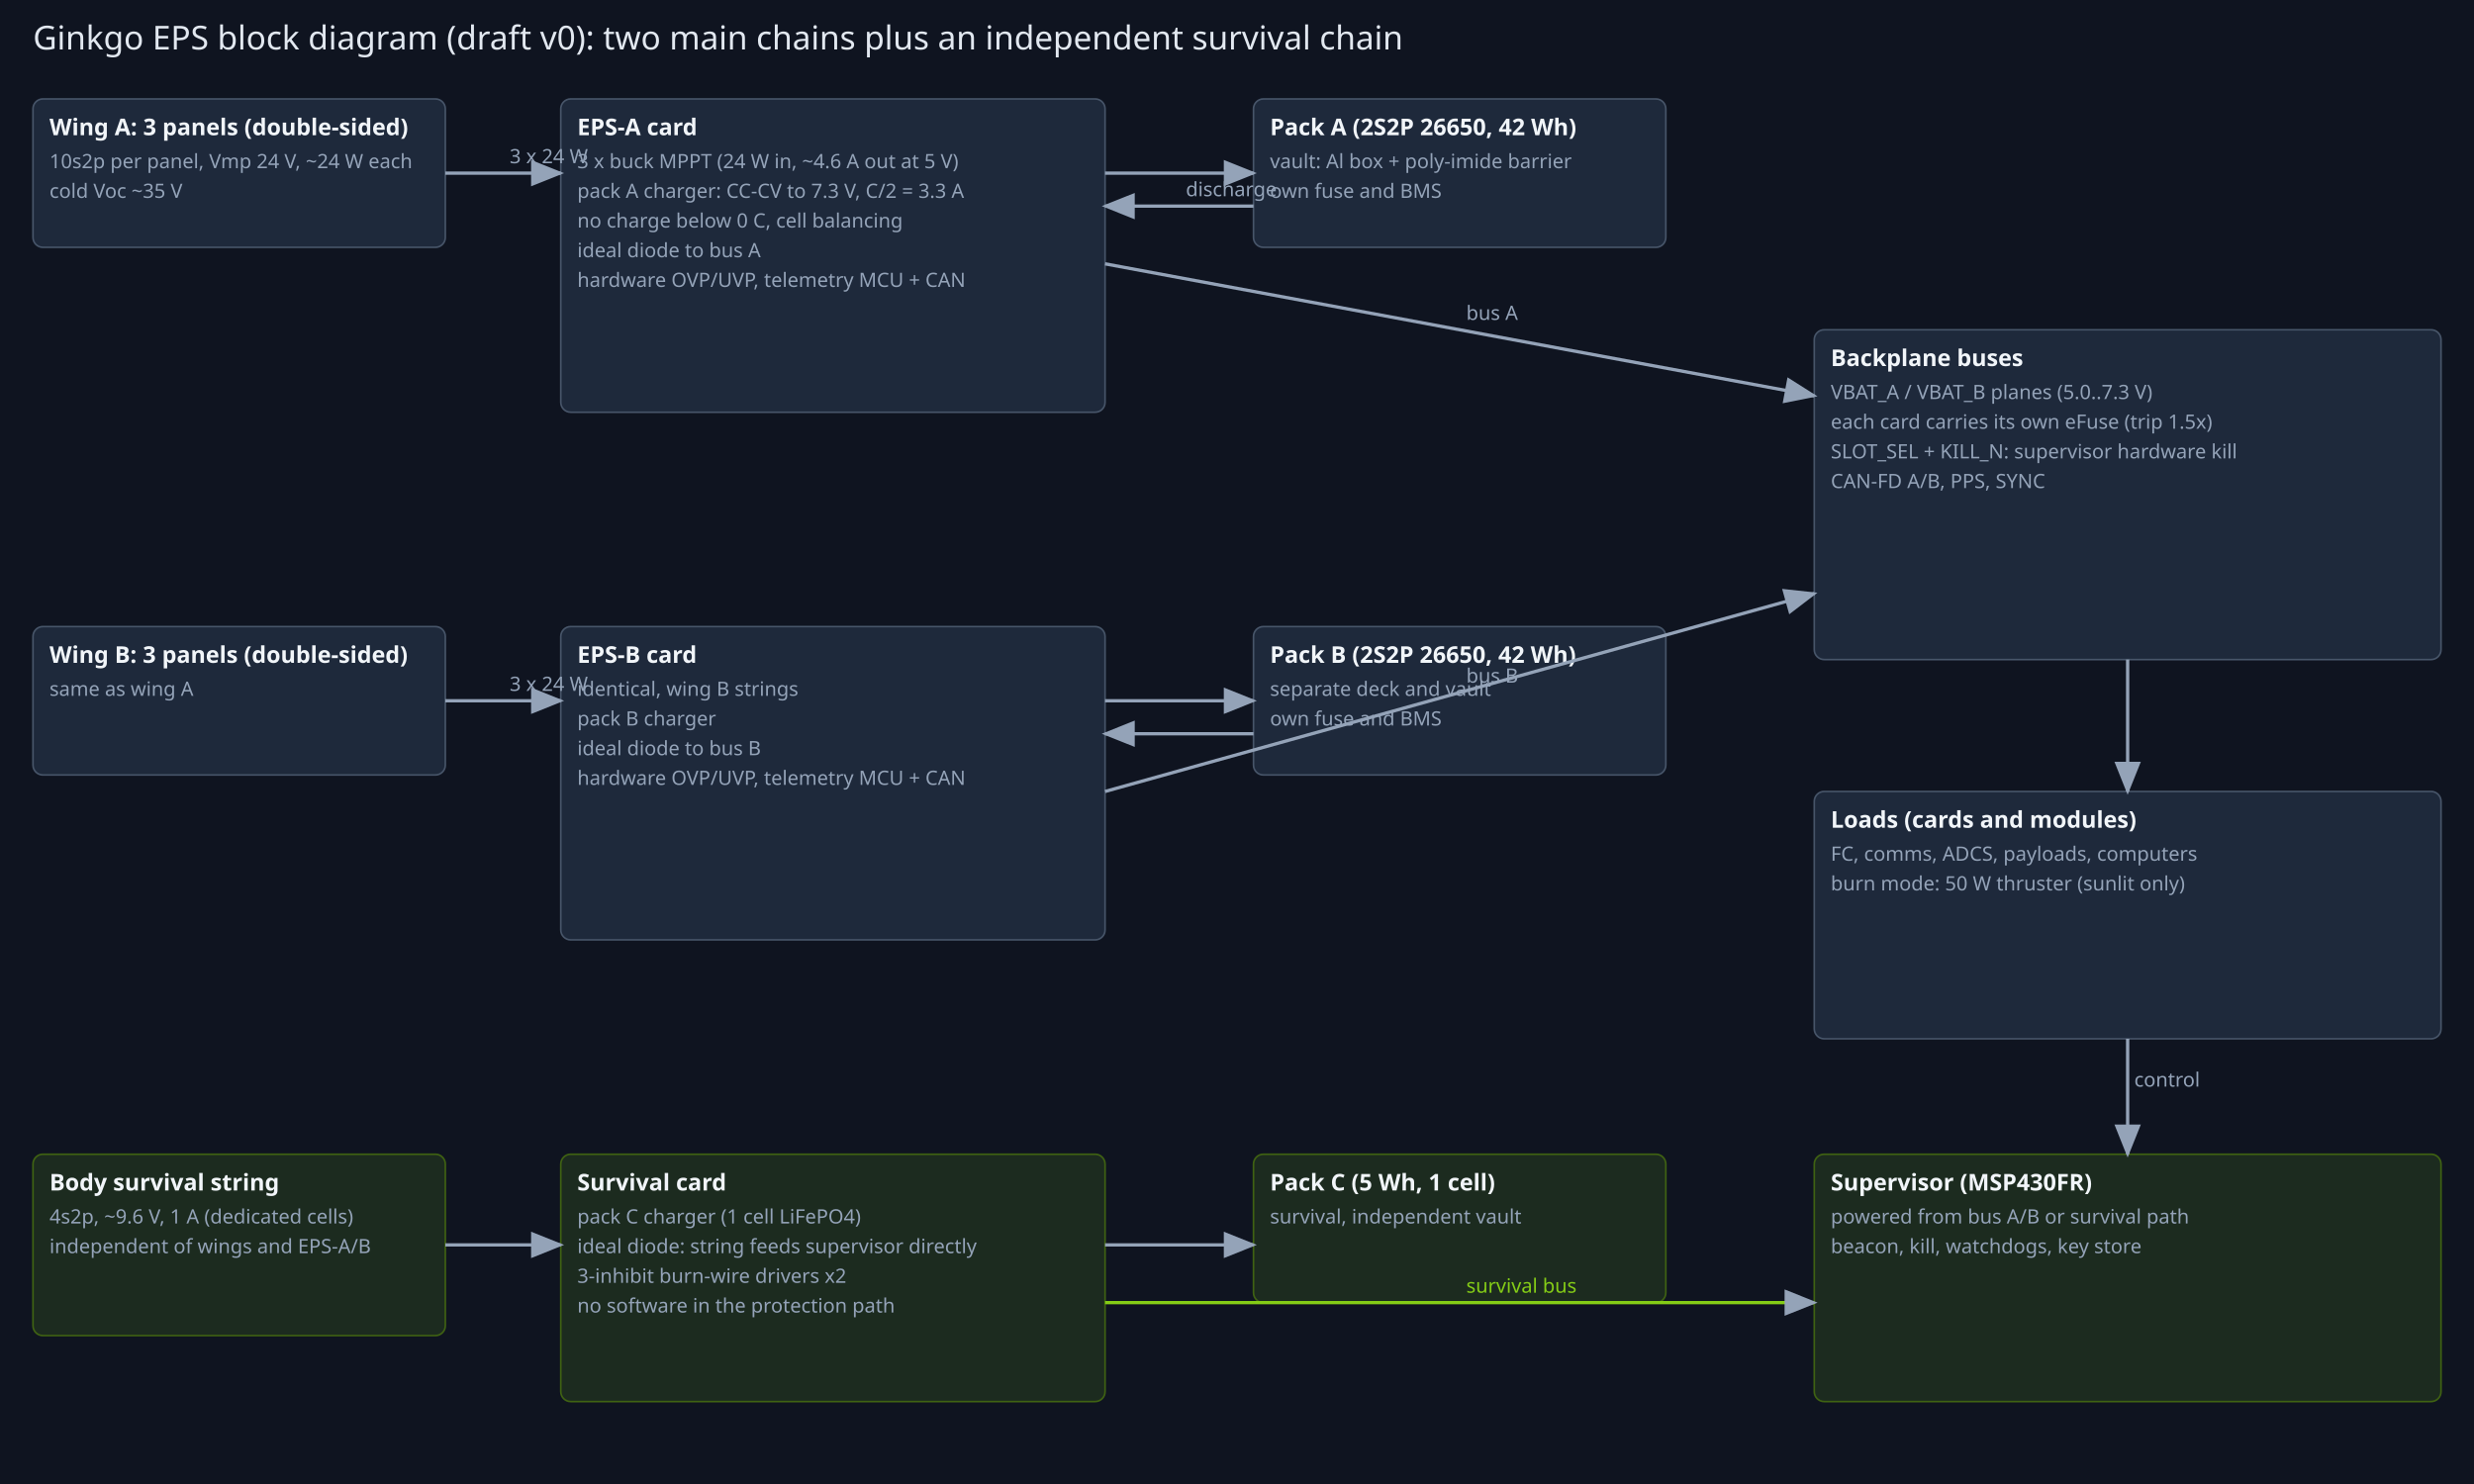
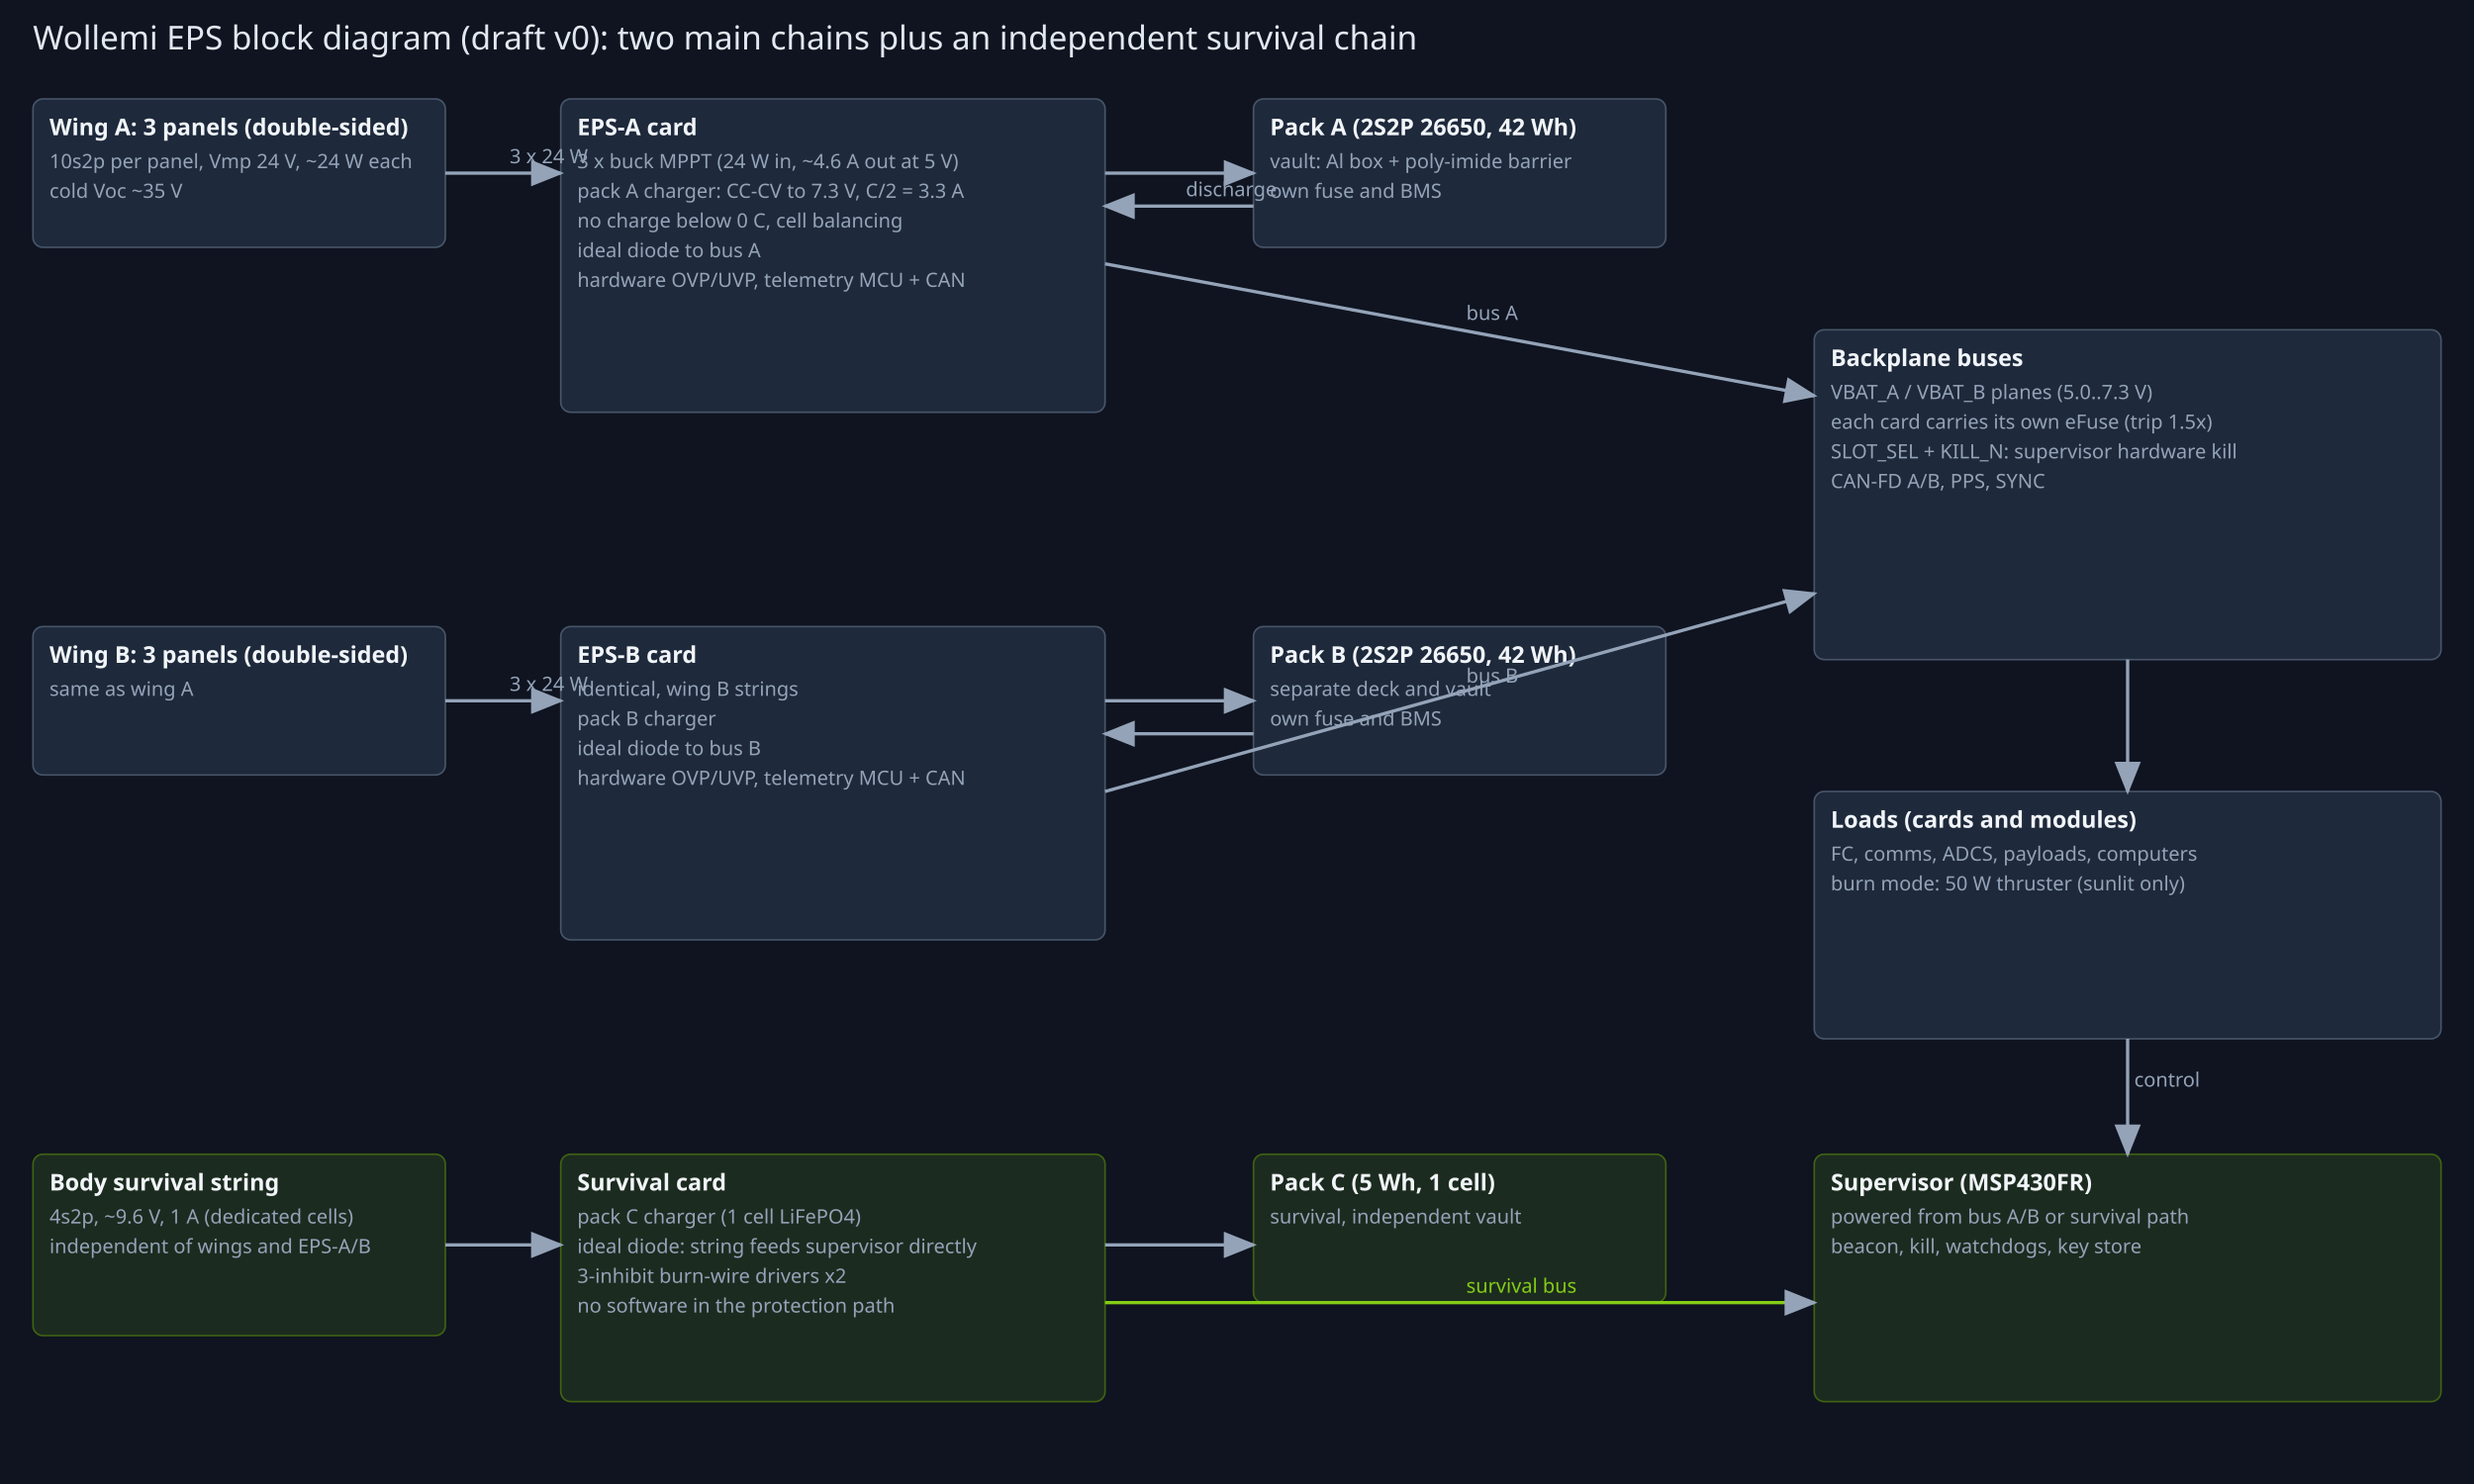
<svg xmlns="http://www.w3.org/2000/svg" viewBox="0 0 1500 900" width="1500" font-family="sans-serif" font-size="14">
  <defs>
    <marker id="a" markerWidth="10" markerHeight="8" refX="9" refY="4" orient="auto">
      <path d="M0,0 L10,4 L0,8 z" fill="#94a3b8" />
    </marker>
  </defs>
  <rect width="1500" height="900" fill="#0f1420" />
-   <text x="20" y="30" fill="#e2e8f0" font-size="20">Ginkgo EPS block diagram (draft v0): two main chains plus an independent survival chain</text>
+   <text x="20" y="30" fill="#e2e8f0" font-size="20">Wollemi EPS block diagram (draft v0): two main chains plus an independent survival chain</text>
  <rect x="20" y="60" width="250" height="90" rx="6" fill="#1e293b" stroke="#475569" />
  <text x="30" y="82" fill="#f1f5f9" font-weight="bold">Wing A: 3 panels (double-sided)</text>
  <text x="30" y="102" fill="#94a3b8" font-size="12">10s2p per panel, Vmp 24 V, ~24 W each</text>
  <text x="30" y="120" fill="#94a3b8" font-size="12">cold Voc ~35 V</text>
  <rect x="20" y="380" width="250" height="90" rx="6" fill="#1e293b" stroke="#475569" />
  <text x="30" y="402" fill="#f1f5f9" font-weight="bold">Wing B: 3 panels (double-sided)</text>
  <text x="30" y="422" fill="#94a3b8" font-size="12">same as wing A</text>
  <rect x="20" y="700" width="250" height="110" rx="6" fill="#1c2b1f" stroke="#3f6212" />
  <text x="30" y="722" fill="#f1f5f9" font-weight="bold">Body survival string</text>
  <text x="30" y="742" fill="#94a3b8" font-size="12">4s2p, ~9.6 V, 1 A (dedicated cells)</text>
  <text x="30" y="760" fill="#94a3b8" font-size="12">independent of wings and EPS-A/B</text>
  <rect x="340" y="60" width="330" height="190" rx="6" fill="#1e293b" stroke="#475569" />
  <text x="350" y="82" fill="#f1f5f9" font-weight="bold">EPS-A card</text>
  <text x="350" y="102" fill="#94a3b8" font-size="12">3 x buck MPPT (24 W in, ~4.6 A out at 5 V)</text>
  <text x="350" y="120" fill="#94a3b8" font-size="12">pack A charger: CC-CV to 7.3 V, C/2 = 3.3 A</text>
  <text x="350" y="138" fill="#94a3b8" font-size="12">no charge below 0 C, cell balancing</text>
  <text x="350" y="156" fill="#94a3b8" font-size="12">ideal diode to bus A</text>
  <text x="350" y="174" fill="#94a3b8" font-size="12">hardware OVP/UVP, telemetry MCU + CAN</text>
  <rect x="340" y="380" width="330" height="190" rx="6" fill="#1e293b" stroke="#475569" />
  <text x="350" y="402" fill="#f1f5f9" font-weight="bold">EPS-B card</text>
  <text x="350" y="422" fill="#94a3b8" font-size="12">identical, wing B strings</text>
  <text x="350" y="440" fill="#94a3b8" font-size="12">pack B charger</text>
  <text x="350" y="458" fill="#94a3b8" font-size="12">ideal diode to bus B</text>
  <text x="350" y="476" fill="#94a3b8" font-size="12">hardware OVP/UVP, telemetry MCU + CAN</text>
  <rect x="340" y="700" width="330" height="150" rx="6" fill="#1c2b1f" stroke="#3f6212" />
  <text x="350" y="722" fill="#f1f5f9" font-weight="bold">Survival card</text>
  <text x="350" y="742" fill="#94a3b8" font-size="12">pack C charger (1 cell LiFePO4)</text>
  <text x="350" y="760" fill="#94a3b8" font-size="12">ideal diode: string feeds supervisor directly</text>
  <text x="350" y="778" fill="#94a3b8" font-size="12">3-inhibit burn-wire drivers x2</text>
  <text x="350" y="796" fill="#94a3b8" font-size="12">no software in the protection path</text>
  <line x1="270" y1="105" x2="340" y2="105" stroke="#94a3b8" stroke-width="2" marker-end="url(#a)" />
  <text x="309.0" y="99.0" fill="#94a3b8" font-size="12">3 x 24 W</text>
  <line x1="270" y1="425" x2="340" y2="425" stroke="#94a3b8" stroke-width="2" marker-end="url(#a)" />
  <text x="309.0" y="419.0" fill="#94a3b8" font-size="12">3 x 24 W</text>
  <line x1="270" y1="755" x2="340" y2="755" stroke="#94a3b8" stroke-width="2" marker-end="url(#a)" />
  <rect x="760" y="60" width="250" height="90" rx="6" fill="#1e293b" stroke="#475569" />
  <text x="770" y="82" fill="#f1f5f9" font-weight="bold">Pack A (2S2P 26650, 42 Wh)</text>
  <text x="770" y="102" fill="#94a3b8" font-size="12">vault: Al box + poly-imide barrier</text>
  <text x="770" y="120" fill="#94a3b8" font-size="12">own fuse and BMS</text>
  <rect x="760" y="380" width="250" height="90" rx="6" fill="#1e293b" stroke="#475569" />
  <text x="770" y="402" fill="#f1f5f9" font-weight="bold">Pack B (2S2P 26650, 42 Wh)</text>
  <text x="770" y="422" fill="#94a3b8" font-size="12">separate deck and vault</text>
  <text x="770" y="440" fill="#94a3b8" font-size="12">own fuse and BMS</text>
  <rect x="760" y="700" width="250" height="90" rx="6" fill="#1c2b1f" stroke="#3f6212" />
  <text x="770" y="722" fill="#f1f5f9" font-weight="bold">Pack C (5 Wh, 1 cell)</text>
  <text x="770" y="742" fill="#94a3b8" font-size="12">survival, independent vault</text>
  <line x1="670" y1="105" x2="760" y2="105" stroke="#94a3b8" stroke-width="2" marker-end="url(#a)" />
  <line x1="760" y1="125" x2="670" y2="125" stroke="#94a3b8" stroke-width="2" marker-end="url(#a)" />
  <text x="719.0" y="119.0" fill="#94a3b8" font-size="12">discharge</text>
  <line x1="670" y1="425" x2="760" y2="425" stroke="#94a3b8" stroke-width="2" marker-end="url(#a)" />
  <line x1="760" y1="445" x2="670" y2="445" stroke="#94a3b8" stroke-width="2" marker-end="url(#a)" />
  <line x1="670" y1="755" x2="760" y2="755" stroke="#94a3b8" stroke-width="2" marker-end="url(#a)" />
  <rect x="1100" y="200" width="380" height="200" rx="6" fill="#1e293b" stroke="#475569" />
  <text x="1110" y="222" fill="#f1f5f9" font-weight="bold">Backplane buses</text>
  <text x="1110" y="242" fill="#94a3b8" font-size="12">VBAT_A / VBAT_B planes (5.0..7.3 V)</text>
  <text x="1110" y="260" fill="#94a3b8" font-size="12">each card carries its own eFuse (trip 1.5x)</text>
  <text x="1110" y="278" fill="#94a3b8" font-size="12">SLOT_SEL + KILL_N: supervisor hardware kill</text>
  <text x="1110" y="296" fill="#94a3b8" font-size="12">CAN-FD A/B, PPS, SYNC</text>
  <line x1="670" y1="160" x2="1100" y2="240" stroke="#94a3b8" stroke-width="2" marker-end="url(#a)" />
  <text x="889.0" y="194.0" fill="#94a3b8" font-size="12">bus A</text>
  <line x1="670" y1="480" x2="1100" y2="360" stroke="#94a3b8" stroke-width="2" marker-end="url(#a)" />
  <text x="889.0" y="414.0" fill="#94a3b8" font-size="12">bus B</text>
  <rect x="1100" y="480" width="380" height="150" rx="6" fill="#1e293b" stroke="#475569" />
  <text x="1110" y="502" fill="#f1f5f9" font-weight="bold">Loads (cards and modules)</text>
  <text x="1110" y="522" fill="#94a3b8" font-size="12">FC, comms, ADCS, payloads, computers</text>
  <text x="1110" y="540" fill="#94a3b8" font-size="12">burn mode: 50 W thruster (sunlit only)</text>
  <line x1="1290" y1="400" x2="1290" y2="480" stroke="#94a3b8" stroke-width="2" marker-end="url(#a)" />
  <rect x="1100" y="700" width="380" height="150" rx="6" fill="#1c2b1f" stroke="#3f6212" />
  <text x="1110" y="722" fill="#f1f5f9" font-weight="bold">Supervisor (MSP430FR)</text>
  <text x="1110" y="742" fill="#94a3b8" font-size="12">powered from bus A/B or survival path</text>
  <text x="1110" y="760" fill="#94a3b8" font-size="12">beacon, kill, watchdogs, key store</text>
  <line x1="670" y1="790" x2="1100" y2="790" stroke="#84cc16" stroke-width="2" marker-end="url(#a)" />
  <text x="889.0" y="784.0" fill="#84cc16" font-size="12">survival bus</text>
  <line x1="1290" y1="630" x2="1290" y2="700" stroke="#94a3b8" stroke-width="2" marker-end="url(#a)" />
  <text x="1294.0" y="659.0" fill="#94a3b8" font-size="12">control</text>
</svg>
